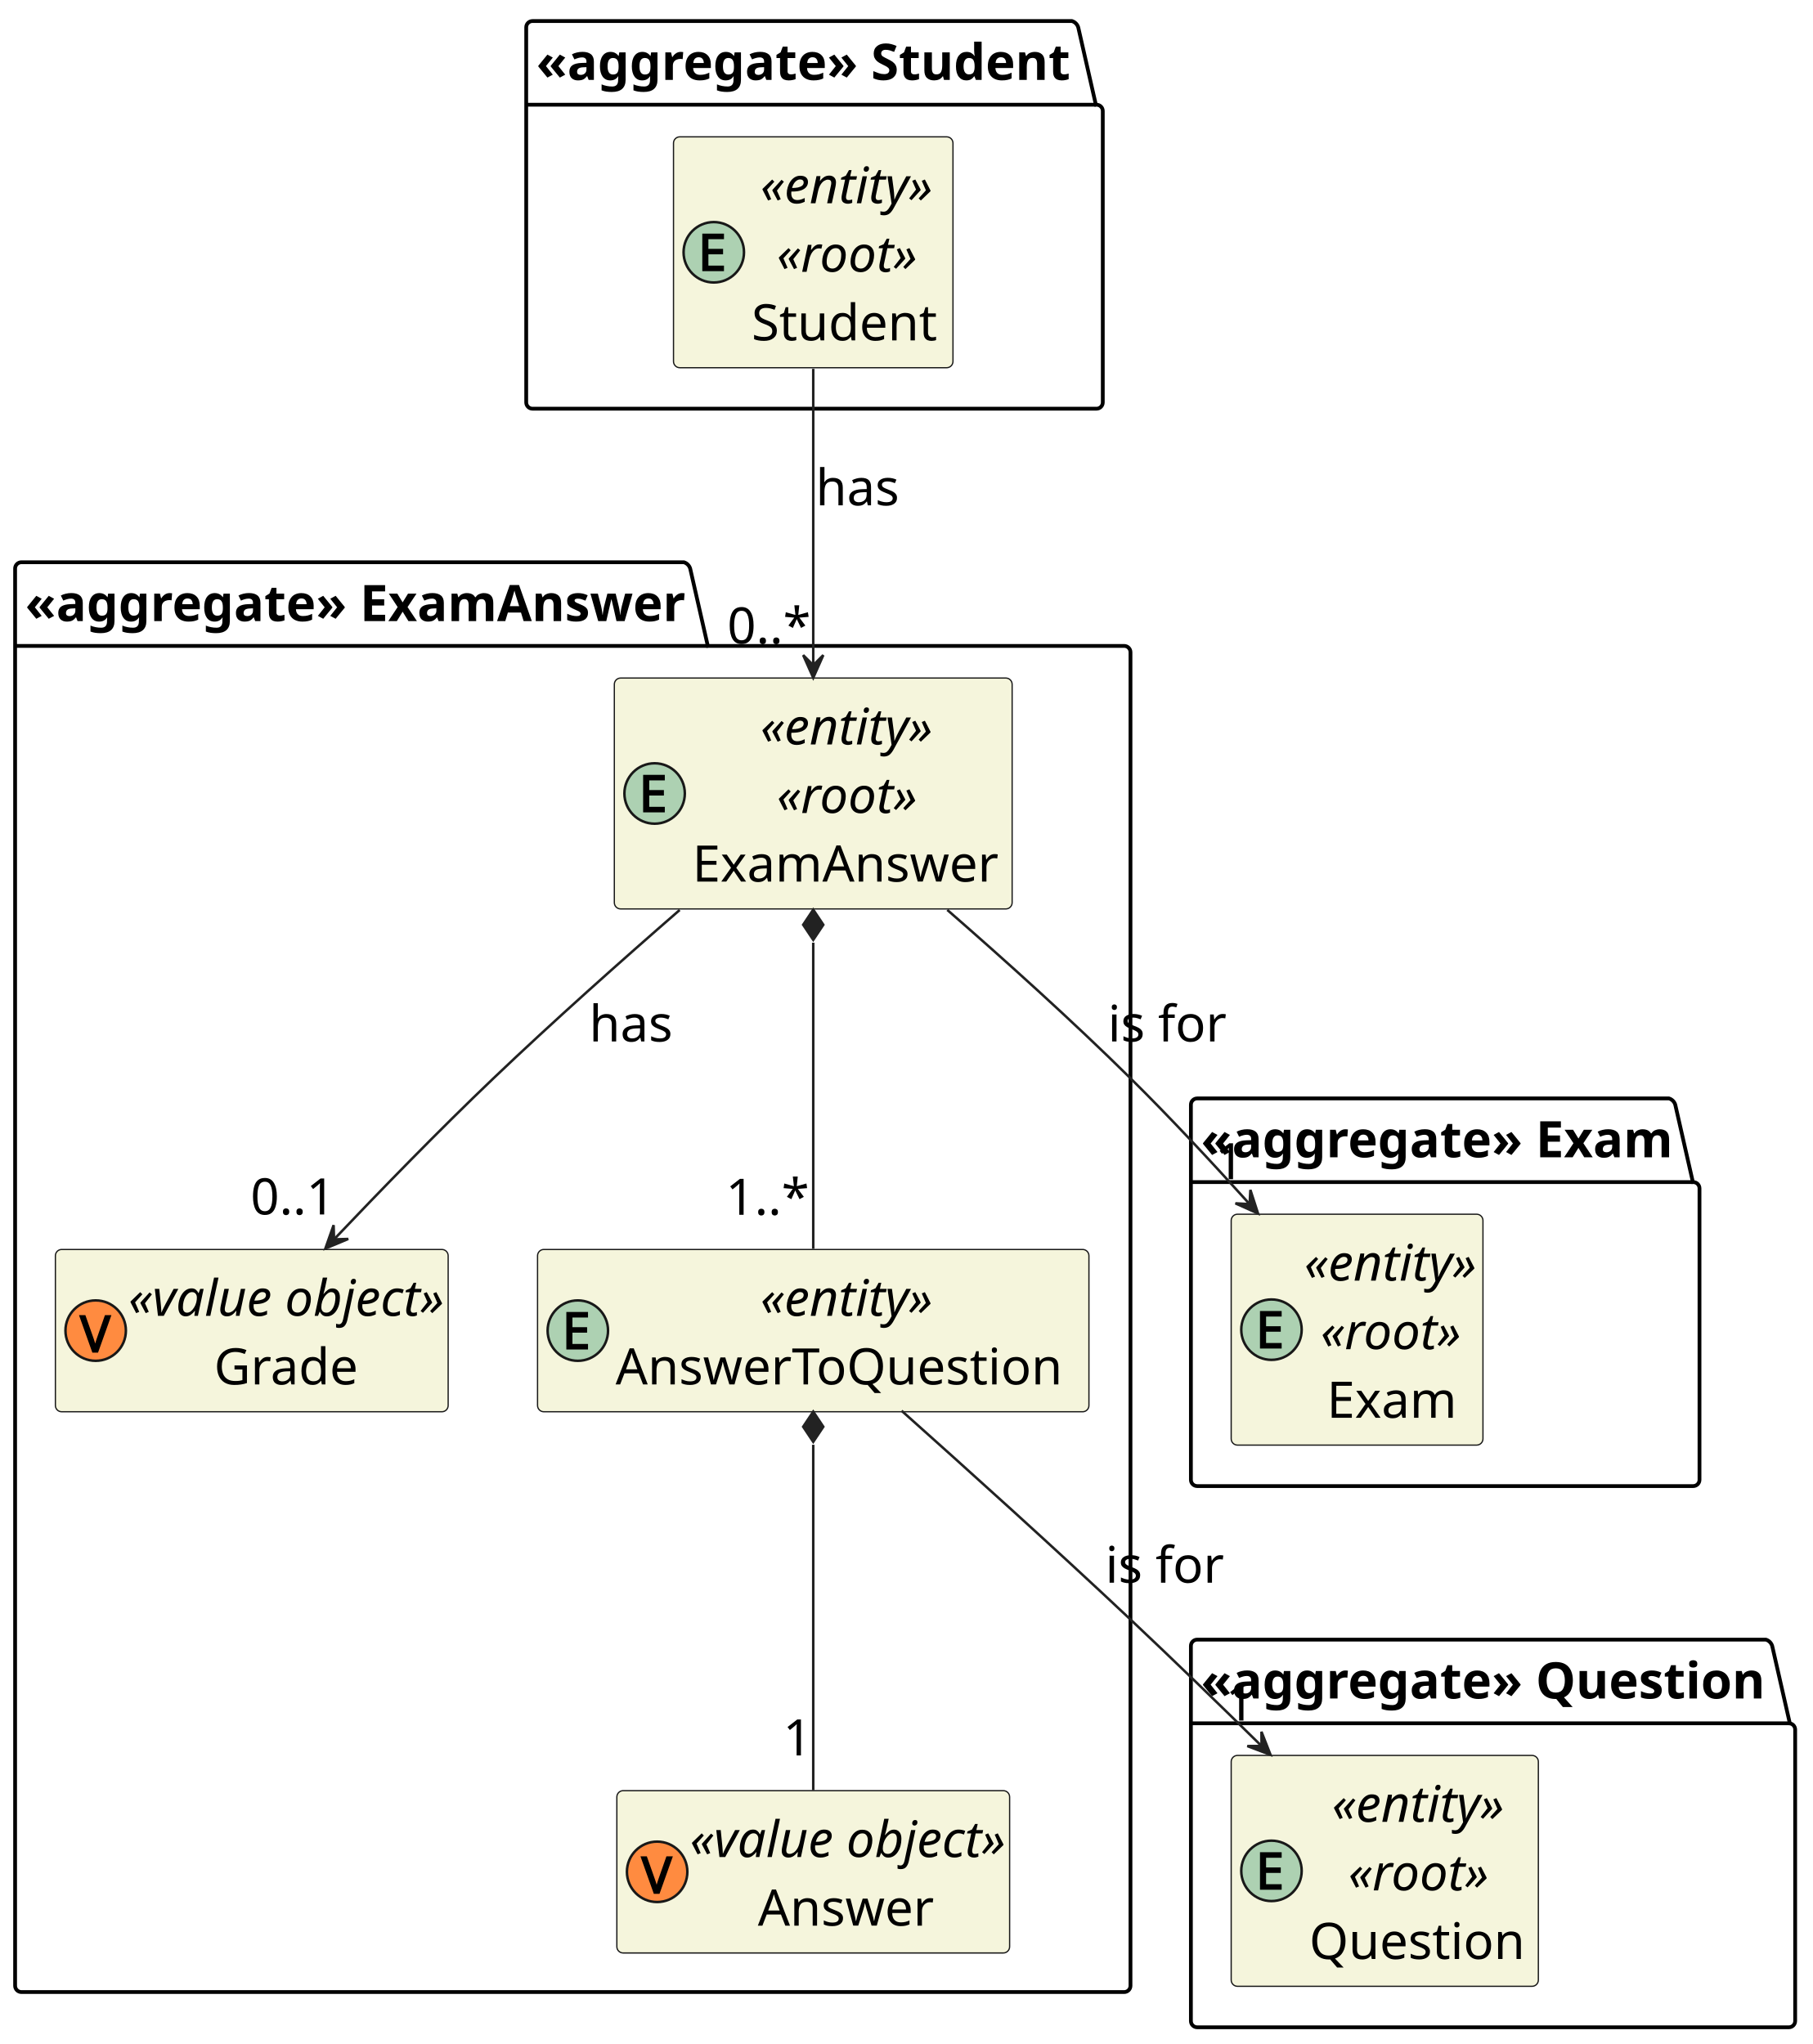
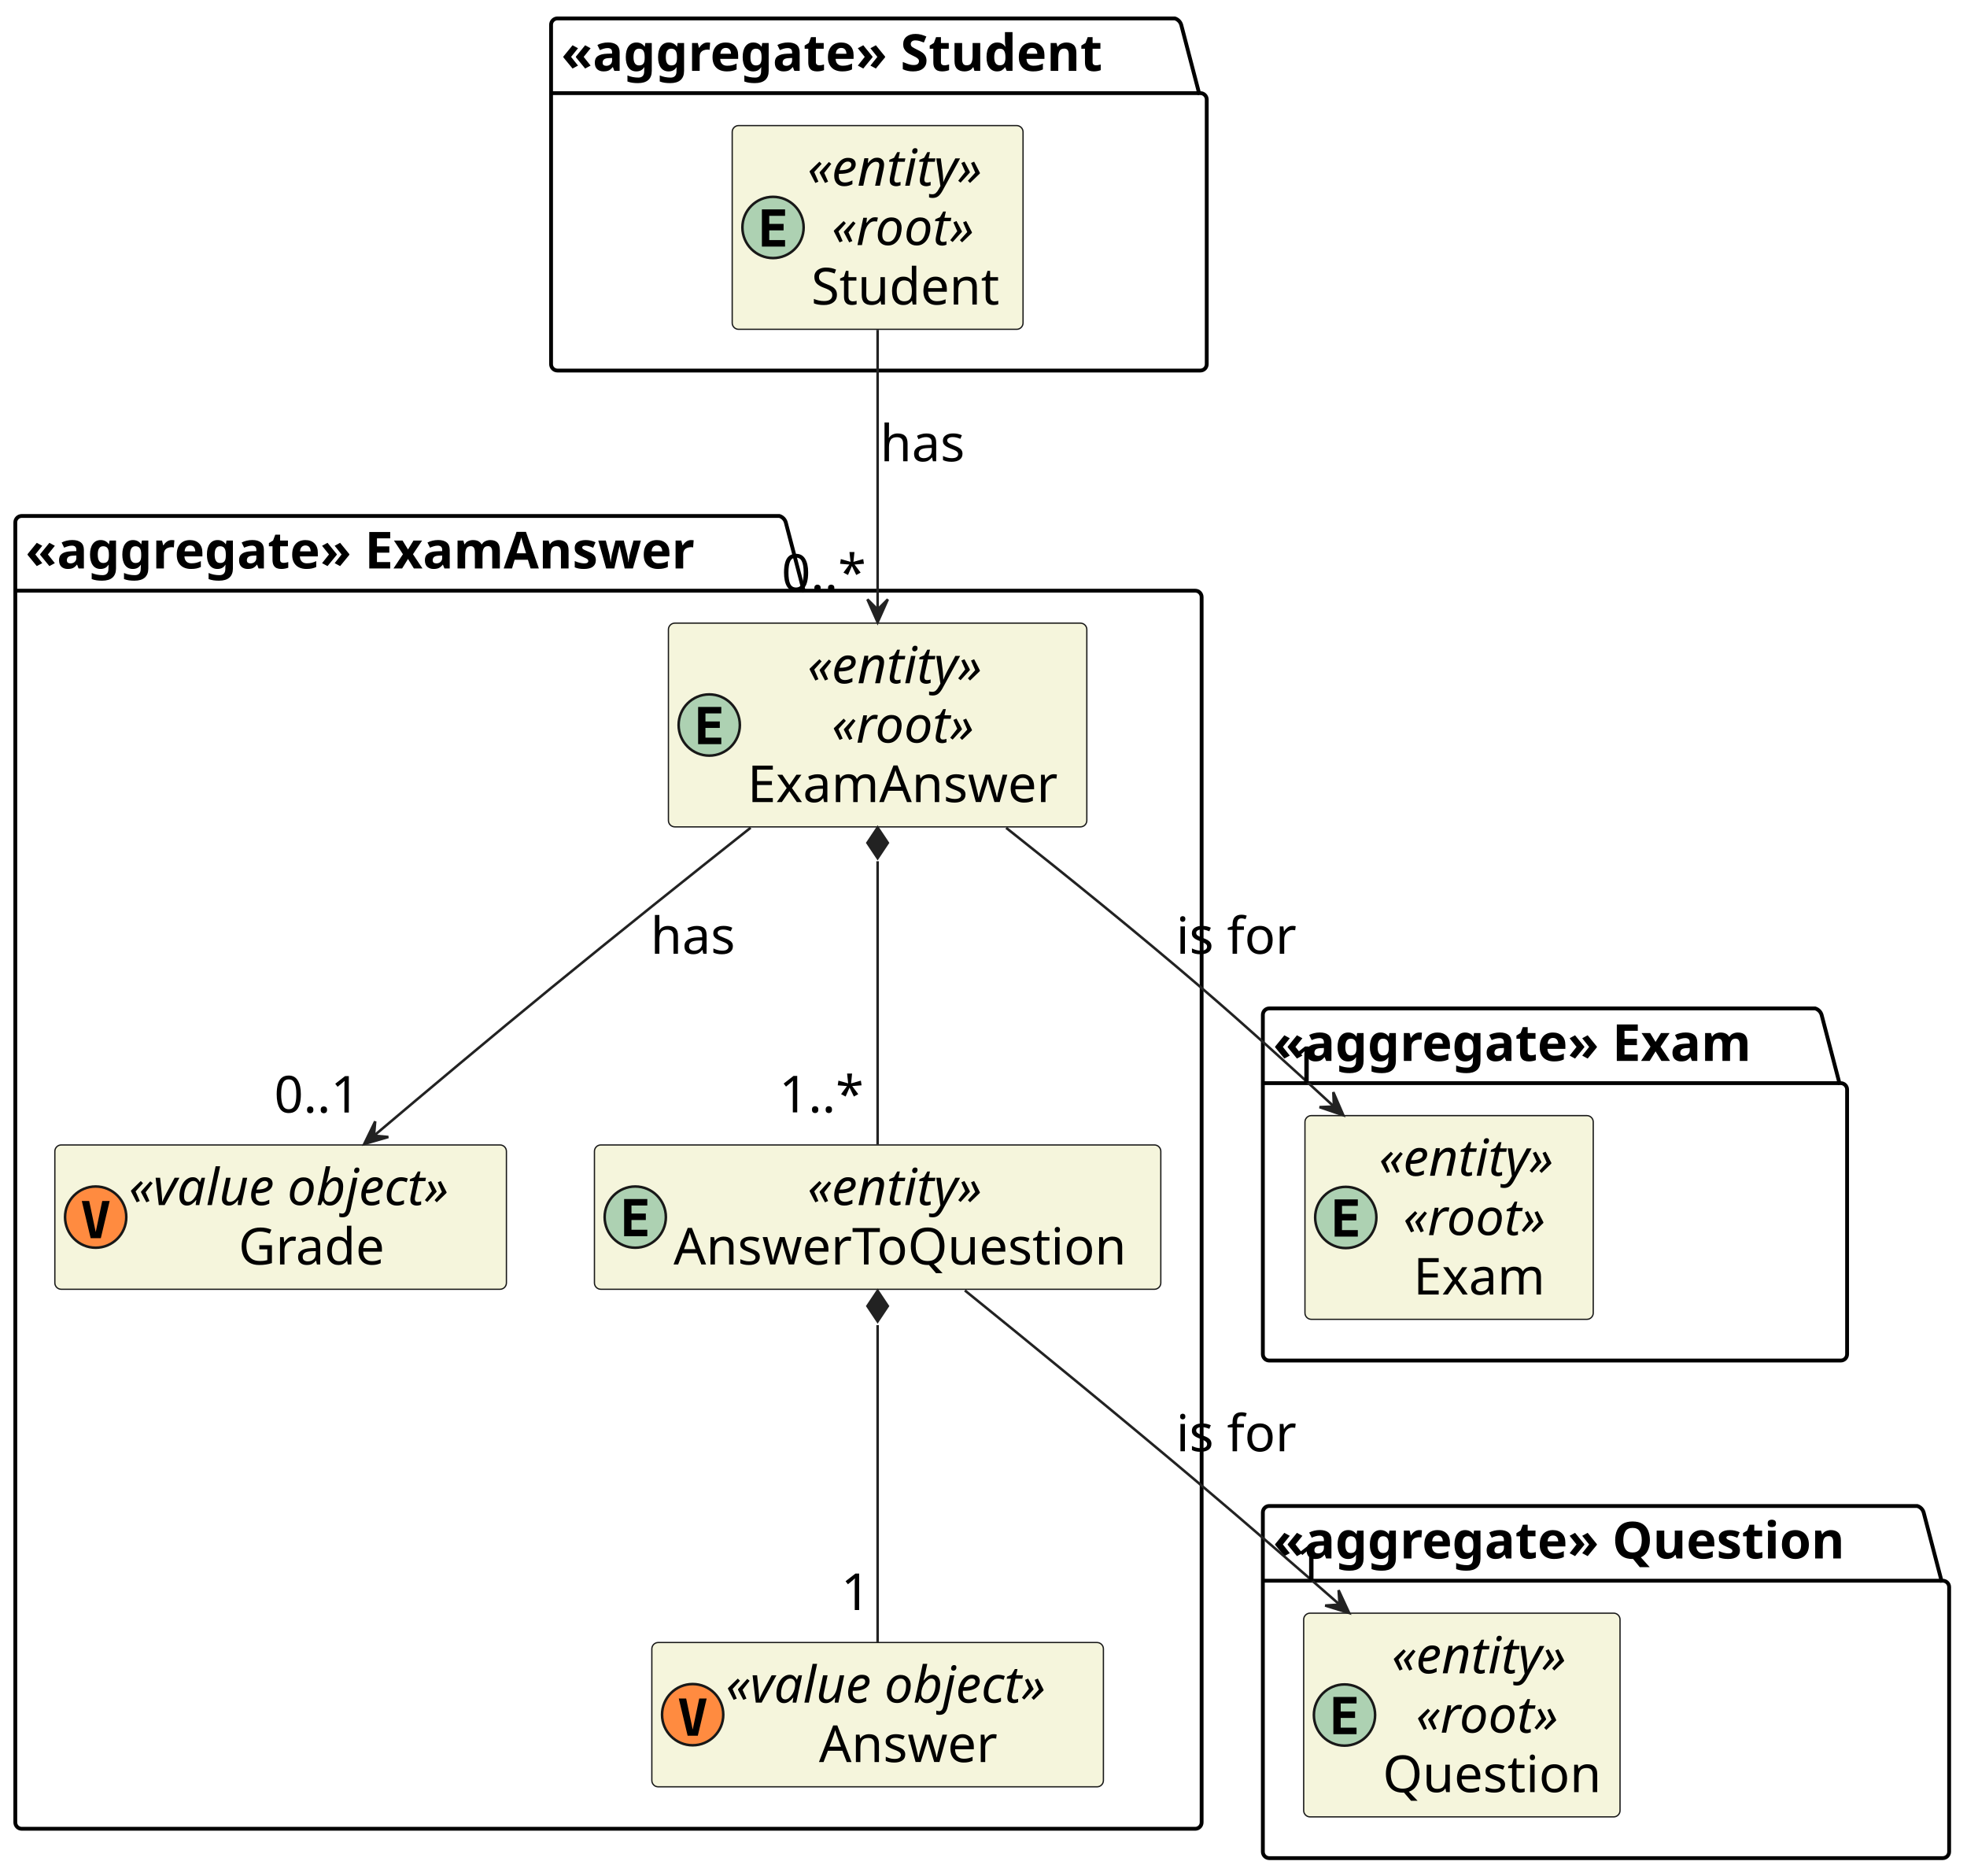
- <svg xmlns="http://www.w3.org/2000/svg" contentStyleType="text/css" height="812px" preserveAspectRatio="none" style="width:720px;height:812px;background:#FFFFFF;" version="1.1" viewBox="0 0 720 812" width="720px" zoomAndPan="magnify">
+ <svg xmlns="http://www.w3.org/2000/svg" contentStyleType="text/css" height="735px" preserveAspectRatio="none" style="width:771px;height:735px;background:#FFFFFF;" version="1.1" viewBox="0 0 771 735" width="771px" zoomAndPan="magnify">
  <defs />
  <g>
    <g id="cluster_&lt;&lt;aggregate&gt;&gt; Exam">
-       <path d="M475.5,436.36 L662.875,436.36 A3.75,3.75 0 0 1 665.375,438.86 L672.375,469.6 L672.5,469.6 A2.5,2.5 0 0 1 675,472.1 L675,587.86 A2.5,2.5 0 0 1 672.5,590.36 L475.5,590.36 A2.5,2.5 0 0 1 473,587.86 L473,438.86 A2.5,2.5 0 0 1 475.5,436.36 " fill="none" style="stroke:#000000;stroke-width:1.5;" />
-       <line style="stroke:#000000;stroke-width:1.5;" x1="473" x2="672.375" y1="469.6" y2="469.6" />
-       <text fill="#000000" font-family="sans-serif" font-size="20" font-weight="bold" lengthAdjust="spacing" textLength="186.375" x="477" y="459.74">«aggregate» Exam</text>
+       <path d="M497.5,395.217 L711.5,395.217 A3.75,3.75 0 0 1 714,397.717 L721,424.498 L721.5,424.498 A2.5,2.5 0 0 1 724,426.998 L724,530.717 A2.5,2.5 0 0 1 721.5,533.217 L497.5,533.217 A2.5,2.5 0 0 1 495,530.717 L495,397.717 A2.5,2.5 0 0 1 497.5,395.217 " fill="none" style="stroke:#000000;stroke-width:1.5;" />
+       <line style="stroke:#000000;stroke-width:1.5;" x1="495" x2="721" y1="424.498" y2="424.498" />
+       <text fill="#000000" font-family="sans-serif" font-size="20" font-weight="bold" lengthAdjust="spacing" textLength="213" x="499" y="415.781">«aggregate» Exam</text>
    </g>
    <g id="cluster_&lt;&lt;aggregate&gt;&gt; Student">
-       <path d="M211.5,8.36 L425.75,8.36 A3.75,3.75 0 0 1 428.25,10.86 L435.25,41.6 L435.5,41.6 A2.5,2.5 0 0 1 438,44.1 L438,159.86 A2.5,2.5 0 0 1 435.5,162.36 L211.5,162.36 A2.5,2.5 0 0 1 209,159.86 L209,10.86 A2.5,2.5 0 0 1 211.5,8.36 " fill="none" style="stroke:#000000;stroke-width:1.5;" />
-       <line style="stroke:#000000;stroke-width:1.5;" x1="209" x2="435.25" y1="41.6" y2="41.6" />
-       <text fill="#000000" font-family="sans-serif" font-size="20" font-weight="bold" lengthAdjust="spacing" textLength="213.25" x="213" y="31.74">«aggregate» Student</text>
+       <path d="M218.5,7.217 L460.5,7.217 A3.75,3.75 0 0 1 463,9.717 L470,36.498 L470.5,36.498 A2.5,2.5 0 0 1 473,38.998 L473,142.717 A2.5,2.5 0 0 1 470.5,145.217 L218.5,145.217 A2.5,2.5 0 0 1 216,142.717 L216,9.717 A2.5,2.5 0 0 1 218.5,7.217 " fill="none" style="stroke:#000000;stroke-width:1.5;" />
+       <line style="stroke:#000000;stroke-width:1.5;" x1="216" x2="470" y1="36.498" y2="36.498" />
+       <text fill="#000000" font-family="sans-serif" font-size="20" font-weight="bold" lengthAdjust="spacing" textLength="241" x="220" y="27.781">«aggregate» Student</text>
    </g>
    <g id="cluster_&lt;&lt;aggregate&gt;&gt; Question">
-       <path d="M475.5,651.36 L701.375,651.36 A3.75,3.75 0 0 1 703.875,653.86 L710.875,684.6 L710.5,684.6 A2.5,2.5 0 0 1 713,687.1 L713,802.86 A2.5,2.5 0 0 1 710.5,805.36 L475.5,805.36 A2.5,2.5 0 0 1 473,802.86 L473,653.86 A2.5,2.5 0 0 1 475.5,651.36 " fill="none" style="stroke:#000000;stroke-width:1.5;" />
-       <line style="stroke:#000000;stroke-width:1.5;" x1="473" x2="710.875" y1="684.6" y2="684.6" />
-       <text fill="#000000" font-family="sans-serif" font-size="20" font-weight="bold" lengthAdjust="spacing" textLength="224.875" x="477" y="674.74">«aggregate» Question</text>
+       <path d="M497.5,590.217 L751.5,590.217 A3.75,3.75 0 0 1 754,592.717 L761,619.498 L761.5,619.498 A2.5,2.5 0 0 1 764,621.998 L764,725.717 A2.5,2.5 0 0 1 761.5,728.217 L497.5,728.217 A2.5,2.5 0 0 1 495,725.717 L495,592.717 A2.5,2.5 0 0 1 497.5,590.217 " fill="none" style="stroke:#000000;stroke-width:1.5;" />
+       <line style="stroke:#000000;stroke-width:1.5;" x1="495" x2="761" y1="619.498" y2="619.498" />
+       <text fill="#000000" font-family="sans-serif" font-size="20" font-weight="bold" lengthAdjust="spacing" textLength="253" x="499" y="610.781">«aggregate» Question</text>
    </g>
    <g id="cluster_&lt;&lt;aggregate&gt;&gt; ExamAnswer">
-       <path d="M8.5,223.36 L271.625,223.36 A3.75,3.75 0 0 1 274.125,225.86 L281.125,256.6 L446.5,256.6 A2.5,2.5 0 0 1 449,259.1 L449,788.86 A2.5,2.5 0 0 1 446.5,791.36 L8.5,791.36 A2.5,2.5 0 0 1 6,788.86 L6,225.86 A2.5,2.5 0 0 1 8.5,223.36 " fill="none" style="stroke:#000000;stroke-width:1.5;" />
-       <line style="stroke:#000000;stroke-width:1.5;" x1="6" x2="281.125" y1="256.6" y2="256.6" />
-       <text fill="#000000" font-family="sans-serif" font-size="20" font-weight="bold" lengthAdjust="spacing" textLength="262.125" x="10" y="246.74">«aggregate» ExamAnswer</text>
+       <path d="M8.5,202.217 L305.5,202.217 A3.75,3.75 0 0 1 308,204.717 L315,231.498 L468.5,231.498 A2.5,2.5 0 0 1 471,233.998 L471,714.217 A2.5,2.5 0 0 1 468.5,716.717 L8.5,716.717 A2.5,2.5 0 0 1 6,714.217 L6,204.717 A2.5,2.5 0 0 1 8.5,202.217 " fill="none" style="stroke:#000000;stroke-width:1.5;" />
+       <line style="stroke:#000000;stroke-width:1.5;" x1="6" x2="315" y1="231.498" y2="231.498" />
+       <text fill="#000000" font-family="sans-serif" font-size="20" font-weight="bold" lengthAdjust="spacing" textLength="296" x="10" y="222.781">«aggregate» ExamAnswer</text>
    </g>
    <g id="elem_Exam">
-       <rect codeLine="41" fill="#F5F5DC" height="91.72" id="Exam" rx="2.5" ry="2.5" style="stroke:#181818;stroke-width:0.5;" width="100" x="489" y="482.36" />
-       <ellipse cx="505" cy="528.22" fill="#ADD1B2" rx="12" ry="12" style="stroke:#181818;stroke-width:1.0;" />
-       <path d="M509.047,535.72 L500.438,535.72 L500.438,520.814 L509.047,520.814 L509.047,523.017 L502.859,523.017 L502.859,526.861 L508.688,526.861 L508.688,529.033 L502.859,529.033 L502.859,533.517 L509.047,533.517 L509.047,535.72 Z " fill="#000000" />
-       <text fill="#000000" font-family="sans-serif" font-size="20" font-style="italic" lengthAdjust="spacing" textLength="70" x="518" y="508.74">«entity»</text>
-       <text fill="#000000" font-family="sans-serif" font-size="20" font-style="italic" lengthAdjust="spacing" textLength="57" x="524.5" y="535.98">«root»</text>
-       <text fill="#000000" font-family="sans-serif" font-size="20" lengthAdjust="spacing" textLength="52" x="527" y="563.22">Exam</text>
+       <rect codeLine="41" fill="#F5F5DC" height="79.844" id="Exam" rx="2.5" ry="2.5" style="stroke:#181818;stroke-width:0.5;" width="113" x="511.5" y="437.217" />
+       <ellipse cx="527.5" cy="477.139" fill="#ADD1B2" rx="12" ry="12" style="stroke:#181818;stroke-width:1.0;" />
+       <path d="M532.219,484.639 L523.141,484.639 L523.141,470.06 L532.219,470.06 L532.219,472.592 L526.016,472.592 L526.016,475.748 L531.641,475.748 L531.641,478.279 L526.016,478.279 L526.016,482.092 L532.219,482.092 L532.219,484.639 Z " fill="#000000" />
+       <text fill="#000000" font-family="sans-serif" font-size="20" font-style="italic" lengthAdjust="spacing" textLength="83" x="540.5" y="460.781">«entity»</text>
+       <text fill="#000000" font-family="sans-serif" font-size="20" font-style="italic" lengthAdjust="spacing" textLength="64" x="550" y="484.062">«root»</text>
+       <text fill="#000000" font-family="sans-serif" font-size="20" lengthAdjust="spacing" textLength="56" x="554" y="507.344">Exam</text>
    </g>
    <g id="elem_Student">
-       <rect codeLine="17" fill="#F5F5DC" height="91.72" id="Student" rx="2.5" ry="2.5" style="stroke:#181818;stroke-width:0.5;" width="111" x="267.5" y="54.36" />
-       <ellipse cx="283.5" cy="100.22" fill="#ADD1B2" rx="12" ry="12" style="stroke:#181818;stroke-width:1.0;" />
-       <path d="M287.547,107.72 L278.938,107.72 L278.938,92.814 L287.547,92.814 L287.547,95.017 L281.359,95.017 L281.359,98.861 L287.188,98.861 L287.188,101.032 L281.359,101.032 L281.359,105.517 L287.547,105.517 L287.547,107.72 Z " fill="#000000" />
-       <text fill="#000000" font-family="sans-serif" font-size="20" font-style="italic" lengthAdjust="spacing" textLength="70" x="302" y="80.74">«entity»</text>
-       <text fill="#000000" font-family="sans-serif" font-size="20" font-style="italic" lengthAdjust="spacing" textLength="57" x="308.5" y="107.98">«root»</text>
-       <text fill="#000000" font-family="sans-serif" font-size="20" lengthAdjust="spacing" textLength="77" x="298.5" y="135.22">Student</text>
+       <rect codeLine="17" fill="#F5F5DC" height="79.844" id="Student" rx="2.5" ry="2.5" style="stroke:#181818;stroke-width:0.5;" width="114" x="287" y="49.217" />
+       <ellipse cx="303" cy="89.139" fill="#ADD1B2" rx="12" ry="12" style="stroke:#181818;stroke-width:1.0;" />
+       <path d="M307.719,96.639 L298.641,96.639 L298.641,82.061 L307.719,82.061 L307.719,84.592 L301.516,84.592 L301.516,87.748 L307.141,87.748 L307.141,90.279 L301.516,90.279 L301.516,94.092 L307.719,94.092 L307.719,96.639 Z " fill="#000000" />
+       <text fill="#000000" font-family="sans-serif" font-size="20" font-style="italic" lengthAdjust="spacing" textLength="83" x="316.5" y="72.781">«entity»</text>
+       <text fill="#000000" font-family="sans-serif" font-size="20" font-style="italic" lengthAdjust="spacing" textLength="64" x="326" y="96.062">«root»</text>
+       <text fill="#000000" font-family="sans-serif" font-size="20" lengthAdjust="spacing" textLength="80" x="318" y="119.344">Student</text>
    </g>
    <g id="elem_Question">
-       <rect codeLine="24" fill="#F5F5DC" height="91.72" id="Question" rx="2.5" ry="2.5" style="stroke:#181818;stroke-width:0.5;" width="122" x="489" y="697.36" />
-       <ellipse cx="505" cy="743.22" fill="#ADD1B2" rx="12" ry="12" style="stroke:#181818;stroke-width:1.0;" />
-       <path d="M509.047,750.72 L500.438,750.72 L500.438,735.814 L509.047,735.814 L509.047,738.017 L502.859,738.017 L502.859,741.861 L508.688,741.861 L508.688,744.033 L502.859,744.033 L502.859,748.517 L509.047,748.517 L509.047,750.72 Z " fill="#000000" />
-       <text fill="#000000" font-family="sans-serif" font-size="20" font-style="italic" lengthAdjust="spacing" textLength="70" x="529" y="723.74">«entity»</text>
-       <text fill="#000000" font-family="sans-serif" font-size="20" font-style="italic" lengthAdjust="spacing" textLength="57" x="535.5" y="750.98">«root»</text>
-       <text fill="#000000" font-family="sans-serif" font-size="20" lengthAdjust="spacing" textLength="88" x="520" y="778.22">Question</text>
+       <rect codeLine="24" fill="#F5F5DC" height="79.844" id="Question" rx="2.5" ry="2.5" style="stroke:#181818;stroke-width:0.5;" width="124" x="511" y="632.217" />
+       <ellipse cx="527" cy="672.139" fill="#ADD1B2" rx="12" ry="12" style="stroke:#181818;stroke-width:1.0;" />
+       <path d="M531.719,679.639 L522.641,679.639 L522.641,665.061 L531.719,665.061 L531.719,667.592 L525.516,667.592 L525.516,670.748 L531.141,670.748 L531.141,673.279 L525.516,673.279 L525.516,677.092 L531.719,677.092 L531.719,679.639 Z " fill="#000000" />
+       <text fill="#000000" font-family="sans-serif" font-size="20" font-style="italic" lengthAdjust="spacing" textLength="83" x="545.5" y="655.781">«entity»</text>
+       <text fill="#000000" font-family="sans-serif" font-size="20" font-style="italic" lengthAdjust="spacing" textLength="64" x="555" y="679.062">«root»</text>
+       <text fill="#000000" font-family="sans-serif" font-size="20" lengthAdjust="spacing" textLength="90" x="542" y="702.344">Question</text>
    </g>
    <g id="elem_ExamAnswer">
-       <rect codeLine="36" fill="#F5F5DC" height="91.72" id="ExamAnswer" rx="2.5" ry="2.5" style="stroke:#181818;stroke-width:0.5;" width="158" x="244" y="269.36" />
-       <ellipse cx="260" cy="315.22" fill="#ADD1B2" rx="12" ry="12" style="stroke:#181818;stroke-width:1.0;" />
-       <path d="M264.047,322.72 L255.438,322.72 L255.438,307.814 L264.047,307.814 L264.047,310.017 L257.859,310.017 L257.859,313.861 L263.688,313.861 L263.688,316.033 L257.859,316.033 L257.859,320.517 L264.047,320.517 L264.047,322.72 Z " fill="#000000" />
-       <text fill="#000000" font-family="sans-serif" font-size="20" font-style="italic" lengthAdjust="spacing" textLength="70" x="302" y="295.74">«entity»</text>
-       <text fill="#000000" font-family="sans-serif" font-size="20" font-style="italic" lengthAdjust="spacing" textLength="57" x="308.5" y="322.98">«root»</text>
-       <text fill="#000000" font-family="sans-serif" font-size="20" lengthAdjust="spacing" textLength="124" x="275" y="350.22">ExamAnswer</text>
+       <rect codeLine="36" fill="#F5F5DC" height="79.844" id="ExamAnswer" rx="2.5" ry="2.5" style="stroke:#181818;stroke-width:0.5;" width="164" x="262" y="244.217" />
+       <ellipse cx="278" cy="284.139" fill="#ADD1B2" rx="12" ry="12" style="stroke:#181818;stroke-width:1.0;" />
+       <path d="M282.719,291.639 L273.641,291.639 L273.641,277.06 L282.719,277.06 L282.719,279.592 L276.516,279.592 L276.516,282.748 L282.141,282.748 L282.141,285.279 L276.516,285.279 L276.516,289.092 L282.719,289.092 L282.719,291.639 Z " fill="#000000" />
+       <text fill="#000000" font-family="sans-serif" font-size="20" font-style="italic" lengthAdjust="spacing" textLength="83" x="316.5" y="267.781">«entity»</text>
+       <text fill="#000000" font-family="sans-serif" font-size="20" font-style="italic" lengthAdjust="spacing" textLength="64" x="326" y="291.062">«root»</text>
+       <text fill="#000000" font-family="sans-serif" font-size="20" lengthAdjust="spacing" textLength="130" x="293" y="314.344">ExamAnswer</text>
    </g>
    <g id="elem_Grade">
-       <rect codeLine="38" fill="#F5F5DC" height="64.48" id="Grade" rx="2.5" ry="2.5" style="stroke:#181818;stroke-width:0.5;" width="156" x="22" y="496.36" />
-       <ellipse cx="38" cy="528.6" fill="#FF8B40" rx="12" ry="12" style="stroke:#181818;stroke-width:1.0;" />
-       <path d="M44.25,522.444 L38.938,537.35 L36.688,537.35 L31.375,522.444 L33.906,522.444 L37.203,531.803 Q37.422,532.397 37.578,532.944 Q37.75,533.491 37.875,533.991 Q38.016,534.475 37.812,534.522 Q37.594,534.491 37.734,533.975 Q37.875,533.459 38.047,532.928 Q38.219,532.381 38.422,531.772 L41.688,522.444 L44.25,522.444 Z " fill="#000000" />
-       <text fill="#000000" font-family="sans-serif" font-size="20" font-style="italic" lengthAdjust="spacing" textLength="126" x="51" y="522.74">«value object»</text>
-       <text fill="#000000" font-family="sans-serif" font-size="20" lengthAdjust="spacing" textLength="58" x="85" y="549.98">Grade</text>
+       <rect codeLine="38" fill="#F5F5DC" height="56.562" id="Grade" rx="2.5" ry="2.5" style="stroke:#181818;stroke-width:0.5;" width="177" x="21.5" y="448.717" />
+       <ellipse cx="37.5" cy="476.998" fill="#FF8B40" rx="12" ry="12" style="stroke:#181818;stroke-width:1.0;" />
+       <path d="M37.516,482.842 L40.078,470.67 L42.984,470.67 L39.516,485.248 L35.531,485.248 L32.062,470.67 L34.953,470.67 L37.516,482.842 Z " fill="#000000" />
+       <text fill="#000000" font-family="sans-serif" font-size="20" font-style="italic" lengthAdjust="spacing" textLength="147" x="50.5" y="472.281">«value object»</text>
+       <text fill="#000000" font-family="sans-serif" font-size="20" lengthAdjust="spacing" textLength="61" x="93.5" y="495.562">Grade</text>
    </g>
    <g id="elem_AnswerToQuestion">
-       <rect codeLine="42" fill="#F5F5DC" height="64.48" id="AnswerToQuestion" rx="2.5" ry="2.5" style="stroke:#181818;stroke-width:0.5;" width="219" x="213.5" y="496.36" />
-       <ellipse cx="229.5" cy="528.6" fill="#ADD1B2" rx="12" ry="12" style="stroke:#181818;stroke-width:1.0;" />
-       <path d="M233.547,536.1 L224.938,536.1 L224.938,521.194 L233.547,521.194 L233.547,523.397 L227.359,523.397 L227.359,527.241 L233.188,527.241 L233.188,529.413 L227.359,529.413 L227.359,533.897 L233.547,533.897 L233.547,536.1 Z " fill="#000000" />
-       <text fill="#000000" font-family="sans-serif" font-size="20" font-style="italic" lengthAdjust="spacing" textLength="70" x="302" y="522.74">«entity»</text>
-       <text fill="#000000" font-family="sans-serif" font-size="20" lengthAdjust="spacing" textLength="185" x="244.5" y="549.98">AnswerToQuestion</text>
+       <rect codeLine="42" fill="#F5F5DC" height="56.562" id="AnswerToQuestion" rx="2.5" ry="2.5" style="stroke:#181818;stroke-width:0.5;" width="222" x="233" y="448.717" />
+       <ellipse cx="249" cy="476.998" fill="#ADD1B2" rx="12" ry="12" style="stroke:#181818;stroke-width:1.0;" />
+       <path d="M253.719,484.498 L244.641,484.498 L244.641,469.92 L253.719,469.92 L253.719,472.451 L247.516,472.451 L247.516,475.607 L253.141,475.607 L253.141,478.139 L247.516,478.139 L247.516,481.951 L253.719,481.951 L253.719,484.498 Z " fill="#000000" />
+       <text fill="#000000" font-family="sans-serif" font-size="20" font-style="italic" lengthAdjust="spacing" textLength="83" x="316.5" y="472.281">«entity»</text>
+       <text fill="#000000" font-family="sans-serif" font-size="20" lengthAdjust="spacing" textLength="188" x="264" y="495.562">AnswerToQuestion</text>
    </g>
    <g id="elem_Answer">
-       <rect codeLine="39" fill="#F5F5DC" height="64.48" id="Answer" rx="2.5" ry="2.5" style="stroke:#181818;stroke-width:0.5;" width="156" x="245" y="711.36" />
-       <ellipse cx="261" cy="743.6" fill="#FF8B40" rx="12" ry="12" style="stroke:#181818;stroke-width:1.0;" />
-       <path d="M267.25,737.444 L261.938,752.35 L259.688,752.35 L254.375,737.444 L256.906,737.444 L260.203,746.803 Q260.422,747.397 260.578,747.944 Q260.75,748.491 260.875,748.991 Q261.016,749.475 260.812,749.522 Q260.594,749.491 260.734,748.975 Q260.875,748.459 261.047,747.928 Q261.219,747.381 261.422,746.772 L264.688,737.444 L267.25,737.444 Z " fill="#000000" />
-       <text fill="#000000" font-family="sans-serif" font-size="20" font-style="italic" lengthAdjust="spacing" textLength="126" x="274" y="737.74">«value object»</text>
-       <text fill="#000000" font-family="sans-serif" font-size="20" lengthAdjust="spacing" textLength="72" x="301" y="764.98">Answer</text>
+       <rect codeLine="39" fill="#F5F5DC" height="56.562" id="Answer" rx="2.5" ry="2.5" style="stroke:#181818;stroke-width:0.5;" width="177" x="255.5" y="643.717" />
+       <ellipse cx="271.5" cy="671.998" fill="#FF8B40" rx="12" ry="12" style="stroke:#181818;stroke-width:1.0;" />
+       <path d="M271.516,677.842 L274.078,665.67 L276.984,665.67 L273.516,680.248 L269.531,680.248 L266.062,665.67 L268.953,665.67 L271.516,677.842 Z " fill="#000000" />
+       <text fill="#000000" font-family="sans-serif" font-size="20" font-style="italic" lengthAdjust="spacing" textLength="147" x="284.5" y="667.281">«value object»</text>
+       <text fill="#000000" font-family="sans-serif" font-size="20" lengthAdjust="spacing" textLength="74" x="321" y="690.562">Answer</text>
    </g>
    <g id="link_Student_ExamAnswer">
-       <path codeLine="44" d="M323,146.53 C323,180.98 323,228.43 323,264.08 " fill="none" id="Student-to-ExamAnswer" style="stroke:#222222;stroke-width:1.0;" />
-       <polygon fill="#222222" points="323,269.25,327,260.25,323,264.25,319,260.25,323,269.25" style="stroke:#222222;stroke-width:1.0;" />
-       <text fill="#000000" font-family="sans-serif" font-size="20" lengthAdjust="spacing" textLength="34" x="324" y="200.74">has</text>
-       <text fill="#000000" font-family="sans-serif" font-size="20" lengthAdjust="spacing" textLength="32" x="288.85" y="255.655">0..*</text>
+       <path codeLine="44" d="M344,129.277 C344,160.957 344,205.617 344,238.687 " fill="none" id="Student-to-ExamAnswer" style="stroke:#222222;stroke-width:1.0;" />
+       <polygon fill="#222222" points="344,243.887,348,234.887,344,238.887,340,234.887,344,243.887" style="stroke:#222222;stroke-width:1.0;" />
+       <text fill="#000000" font-family="sans-serif" font-size="20" lengthAdjust="spacing" textLength="35" x="345" y="180.781">has</text>
+       <text fill="#000000" font-family="sans-serif" font-size="20" lengthAdjust="spacing" textLength="35" x="306.32" y="231.548">0..*</text>
    </g>
    <g id="link_ExamAnswer_Exam">
-       <path codeLine="45" d="M376.24,361.47 C399.14,381.43 425.9,405.52 449,428.36 C464.84,444.02 481.43,461.83 496,478 " fill="none" id="ExamAnswer-to-Exam" style="stroke:#222222;stroke-width:1.0;" />
-       <polygon fill="#222222" points="499.66,482.07,496.63,472.699,496.322,478.347,490.674,478.039,499.66,482.07" style="stroke:#222222;stroke-width:1.0;" />
-       <text fill="#000000" font-family="sans-serif" font-size="20" lengthAdjust="spacing" textLength="50" x="440" y="413.74">is for</text>
-       <text fill="#000000" font-family="sans-serif" font-size="20" lengthAdjust="spacing" textLength="11" x="482.635" y="468.451">1</text>
+       <path codeLine="45" d="M394.38,324.437 C417.95,343.097 446.22,365.937 471,387.217 C488.1,401.907 506.43,418.487 522.49,433.327 " fill="none" id="ExamAnswer-to-Exam" style="stroke:#222222;stroke-width:1.0;" />
+       <polygon fill="#222222" points="526.53,437.057,522.625,428.015,522.854,433.667,517.202,433.896,526.53,437.057" style="stroke:#222222;stroke-width:1.0;" />
+       <text fill="#000000" font-family="sans-serif" font-size="20" lengthAdjust="spacing" textLength="49" x="461" y="373.781">is for</text>
+       <text fill="#000000" font-family="sans-serif" font-size="20" lengthAdjust="spacing" textLength="13" x="505.885" y="424.423">1</text>
    </g>
    <g id="link_ExamAnswer_Grade">
-       <path codeLine="46" d="M269.96,361.5 C246.87,381.57 219.72,405.74 196,428.36 C174.4,448.96 151.07,472.98 132.81,492.2 " fill="none" id="ExamAnswer-to-Grade" style="stroke:#222222;stroke-width:1.0;" />
-       <polygon fill="#222222" points="129.23,495.98,138.319,492.185,132.664,492.346,132.504,486.691,129.23,495.98" style="stroke:#222222;stroke-width:1.0;" />
-       <text fill="#000000" font-family="sans-serif" font-size="20" lengthAdjust="spacing" textLength="34" x="234" y="413.74">has</text>
-       <text fill="#000000" font-family="sans-serif" font-size="20" lengthAdjust="spacing" textLength="32" x="99.504" y="482.454">0..1</text>
+       <path codeLine="46" d="M294.22,324.397 C270.43,343.247 241.62,366.257 216,387.217 C192.81,406.187 167.06,427.787 146.75,444.967 " fill="none" id="ExamAnswer-to-Grade" style="stroke:#222222;stroke-width:1.0;" />
+       <polygon fill="#222222" points="142.76,448.337,152.219,445.593,146.582,445.113,147.062,439.477,142.76,448.337" style="stroke:#222222;stroke-width:1.0;" />
+       <text fill="#000000" font-family="sans-serif" font-size="20" lengthAdjust="spacing" textLength="35" x="255" y="373.781">has</text>
+       <text fill="#000000" font-family="sans-serif" font-size="20" lengthAdjust="spacing" textLength="38" x="107.469" y="436.022">0..1</text>
    </g>
    <g id="link_AnswerToQuestion_Question">
-       <path codeLine="48" d="M358.1,560.44 C383.57,583.16 418.72,614.84 449,643.36 C466.12,659.48 484.56,677.39 500.94,693.5 " fill="none" id="AnswerToQuestion-to-Question" style="stroke:#222222;stroke-width:1.0;" />
-       <polygon fill="#222222" points="504.62,697.12,501.029,687.949,501.063,693.606,495.406,693.64,504.62,697.12" style="stroke:#222222;stroke-width:1.0;" />
-       <text fill="#000000" font-family="sans-serif" font-size="20" lengthAdjust="spacing" textLength="50" x="439" y="628.74">is for</text>
-       <text fill="#000000" font-family="sans-serif" font-size="20" lengthAdjust="spacing" textLength="11" x="486.783" y="683.507">1</text>
+       <path codeLine="48" d="M378.2,505.737 C403.9,526.537 439.88,555.907 471,582.217 C488.77,597.237 508.05,613.957 525.02,628.807 " fill="none" id="AnswerToQuestion-to-Question" style="stroke:#222222;stroke-width:1.0;" />
+       <polygon fill="#222222" points="528.83,632.147,524.691,623.21,525.067,628.854,519.423,629.231,528.83,632.147" style="stroke:#222222;stroke-width:1.0;" />
+       <text fill="#000000" font-family="sans-serif" font-size="20" lengthAdjust="spacing" textLength="49" x="461" y="568.781">is for</text>
+       <text fill="#000000" font-family="sans-serif" font-size="20" lengthAdjust="spacing" textLength="13" x="507.755" y="619.527">1</text>
    </g>
    <g id="link_AnswerToQuestion_Answer">
-       <path codeLine="49" d="M323,573.94 C323,615.03 323,674.96 323,711.15 " fill="none" id="AnswerToQuestion-backto-Answer" style="stroke:#222222;stroke-width:1.0;" />
-       <polygon fill="#222222" points="323,560.79,319,566.79,323,572.79,327,566.79,323,560.79" style="stroke:#222222;stroke-width:1.0;" />
-       <text fill="#000000" font-family="sans-serif" font-size="20" lengthAdjust="spacing" textLength="11" x="311.02" y="697.366">1</text>
+       <path codeLine="49" d="M344,519.327 C344,556.787 344,611.107 344,643.617 " fill="none" id="AnswerToQuestion-backto-Answer" style="stroke:#222222;stroke-width:1.0;" />
+       <polygon fill="#222222" points="344,505.867,340,511.867,344,517.867,348,511.867,344,505.867" style="stroke:#222222;stroke-width:1.0;" />
+       <text fill="#000000" font-family="sans-serif" font-size="20" lengthAdjust="spacing" textLength="13" x="329.659" y="630.985">1</text>
    </g>
    <g id="link_ExamAnswer_AnswerToQuestion">
-       <path codeLine="51" d="M323,374.49 C323,413.79 323,464.15 323,496.1 " fill="none" id="ExamAnswer-backto-AnswerToQuestion" style="stroke:#222222;stroke-width:1.0;" />
-       <polygon fill="#222222" points="323,361.37,319,367.37,323,373.37,327,367.37,323,361.37" style="stroke:#222222;stroke-width:1.0;" />
-       <text fill="#000000" font-family="sans-serif" font-size="20" lengthAdjust="spacing" textLength="32" x="288.25" y="482.594">1..*</text>
+       <path codeLine="51" d="M344,337.527 C344,373.417 344,419.617 344,448.587 " fill="none" id="ExamAnswer-backto-AnswerToQuestion" style="stroke:#222222;stroke-width:1.0;" />
+       <polygon fill="#222222" points="344,324.327,340,330.327,344,336.327,348,330.327,344,324.327" style="stroke:#222222;stroke-width:1.0;" />
+       <text fill="#000000" font-family="sans-serif" font-size="20" lengthAdjust="spacing" textLength="35" x="305.391" y="435.949">1..*</text>
    </g>
  </g>
</svg>
